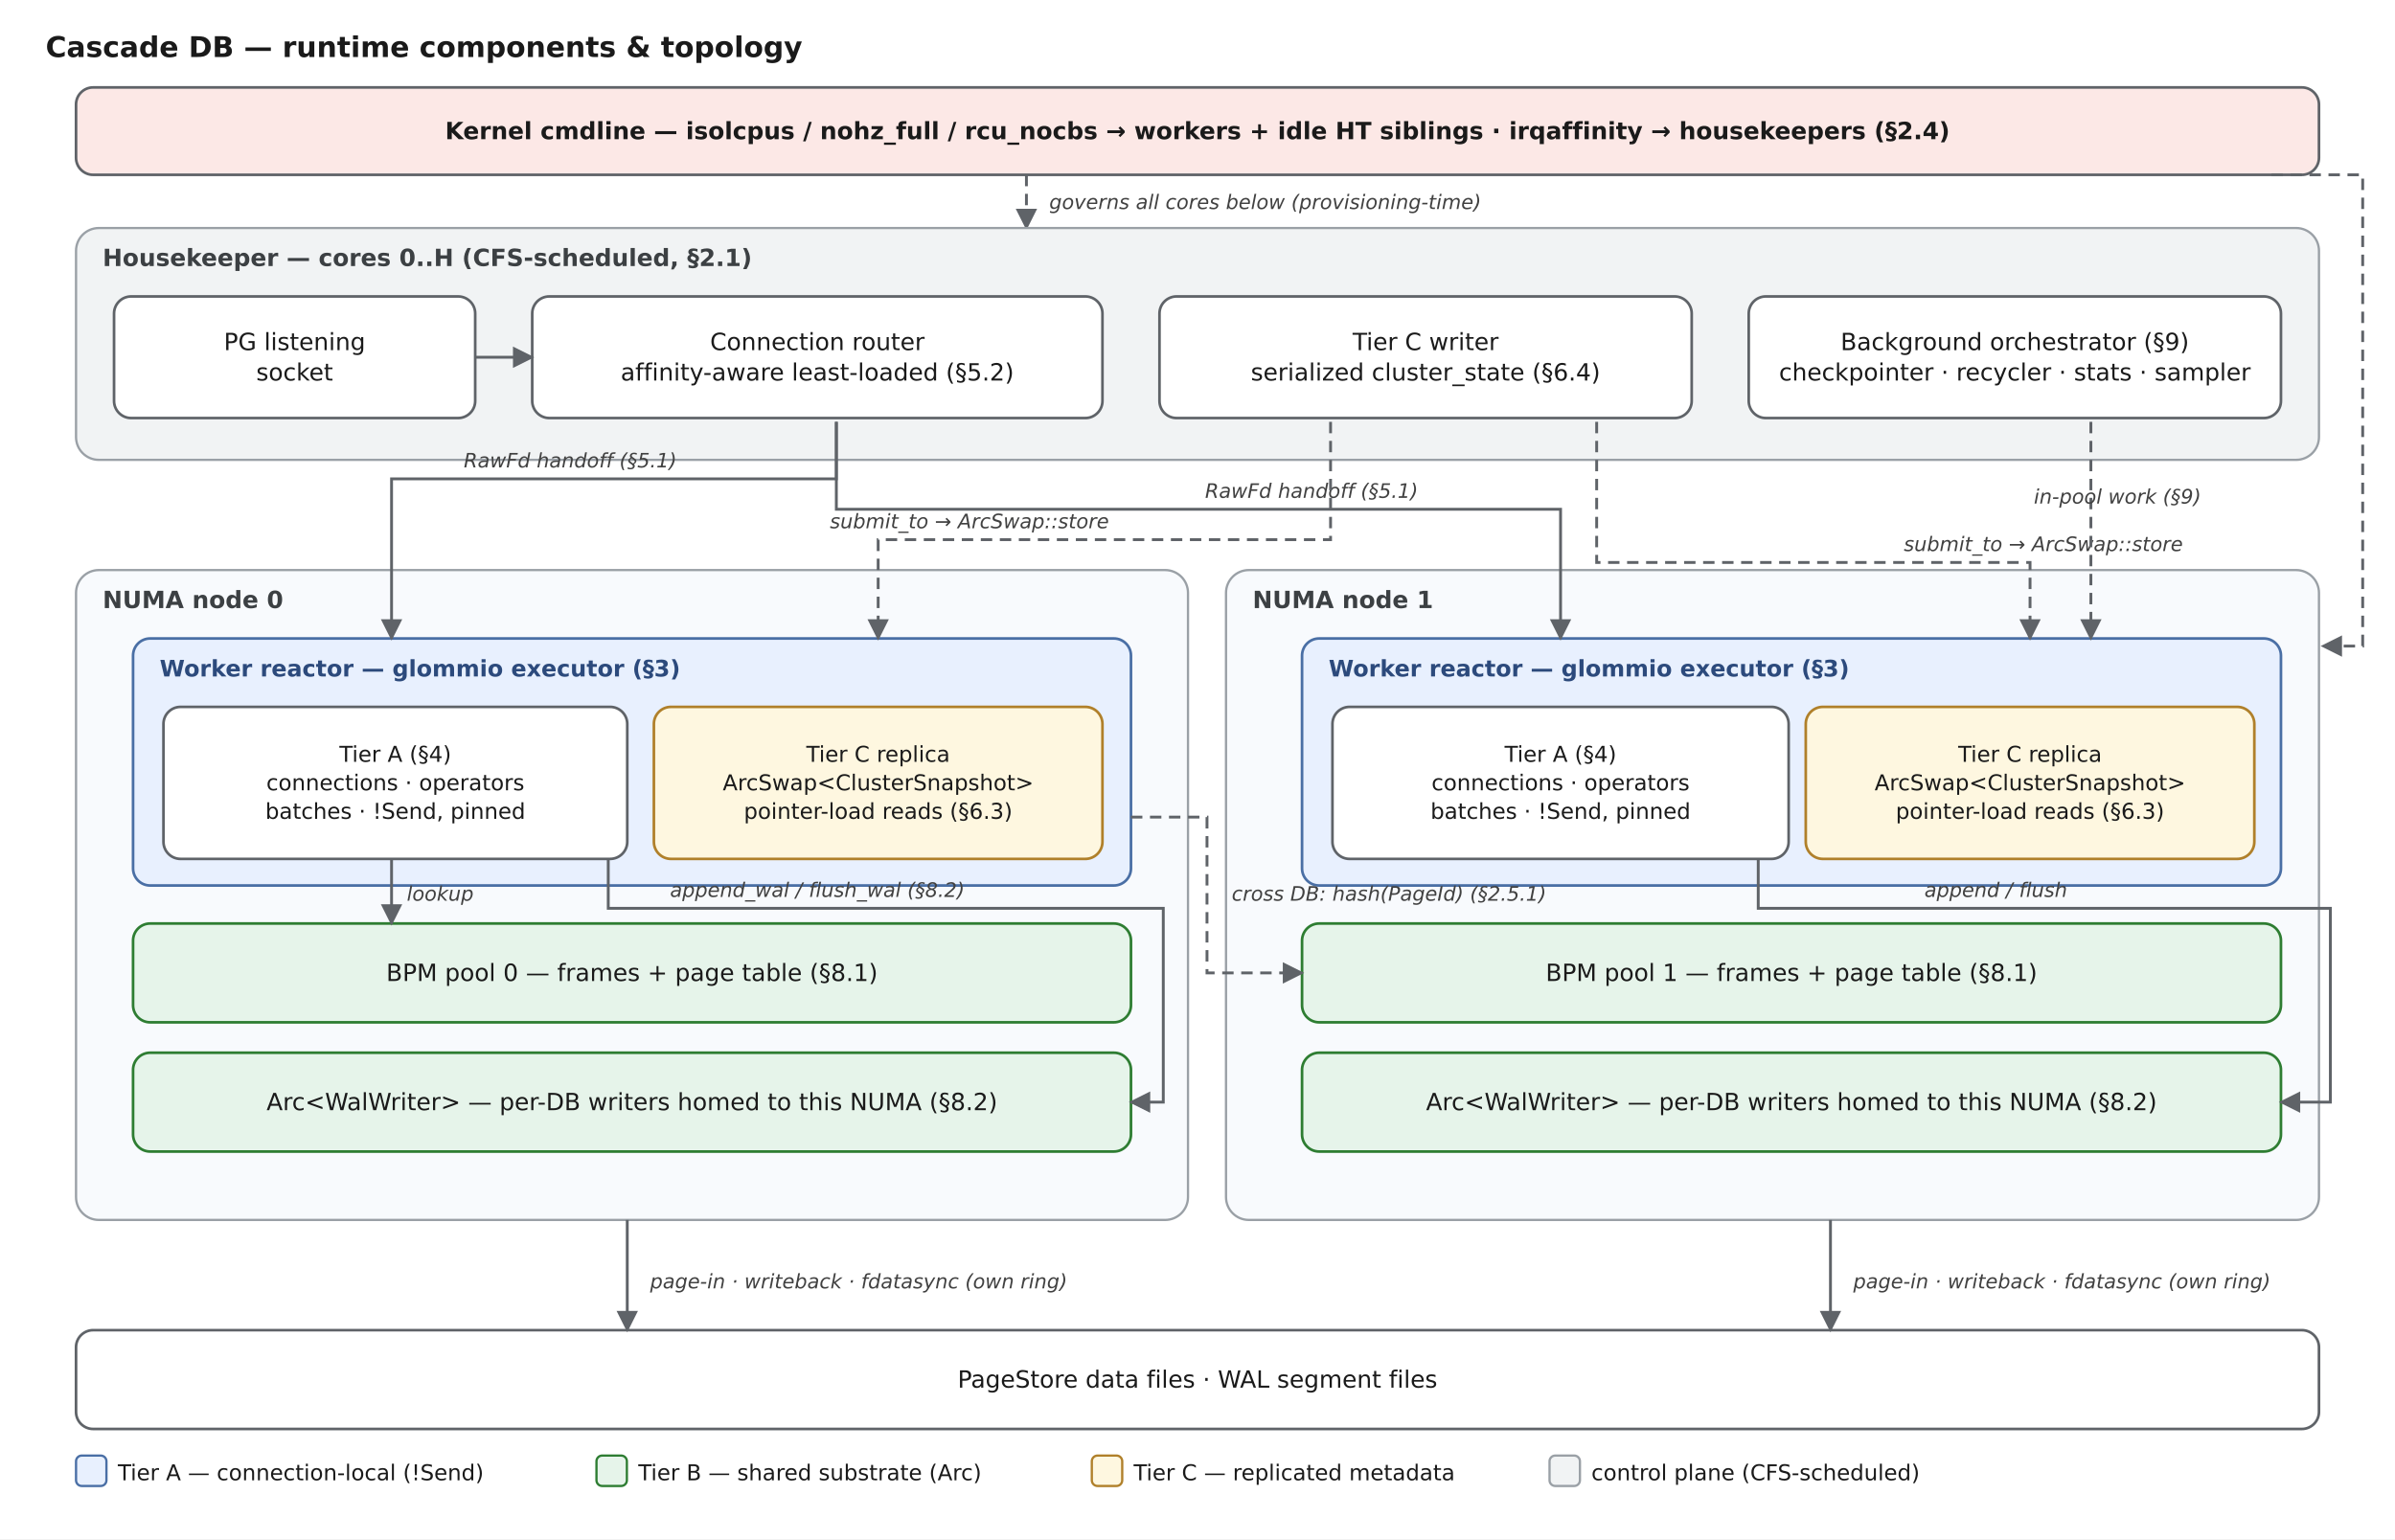
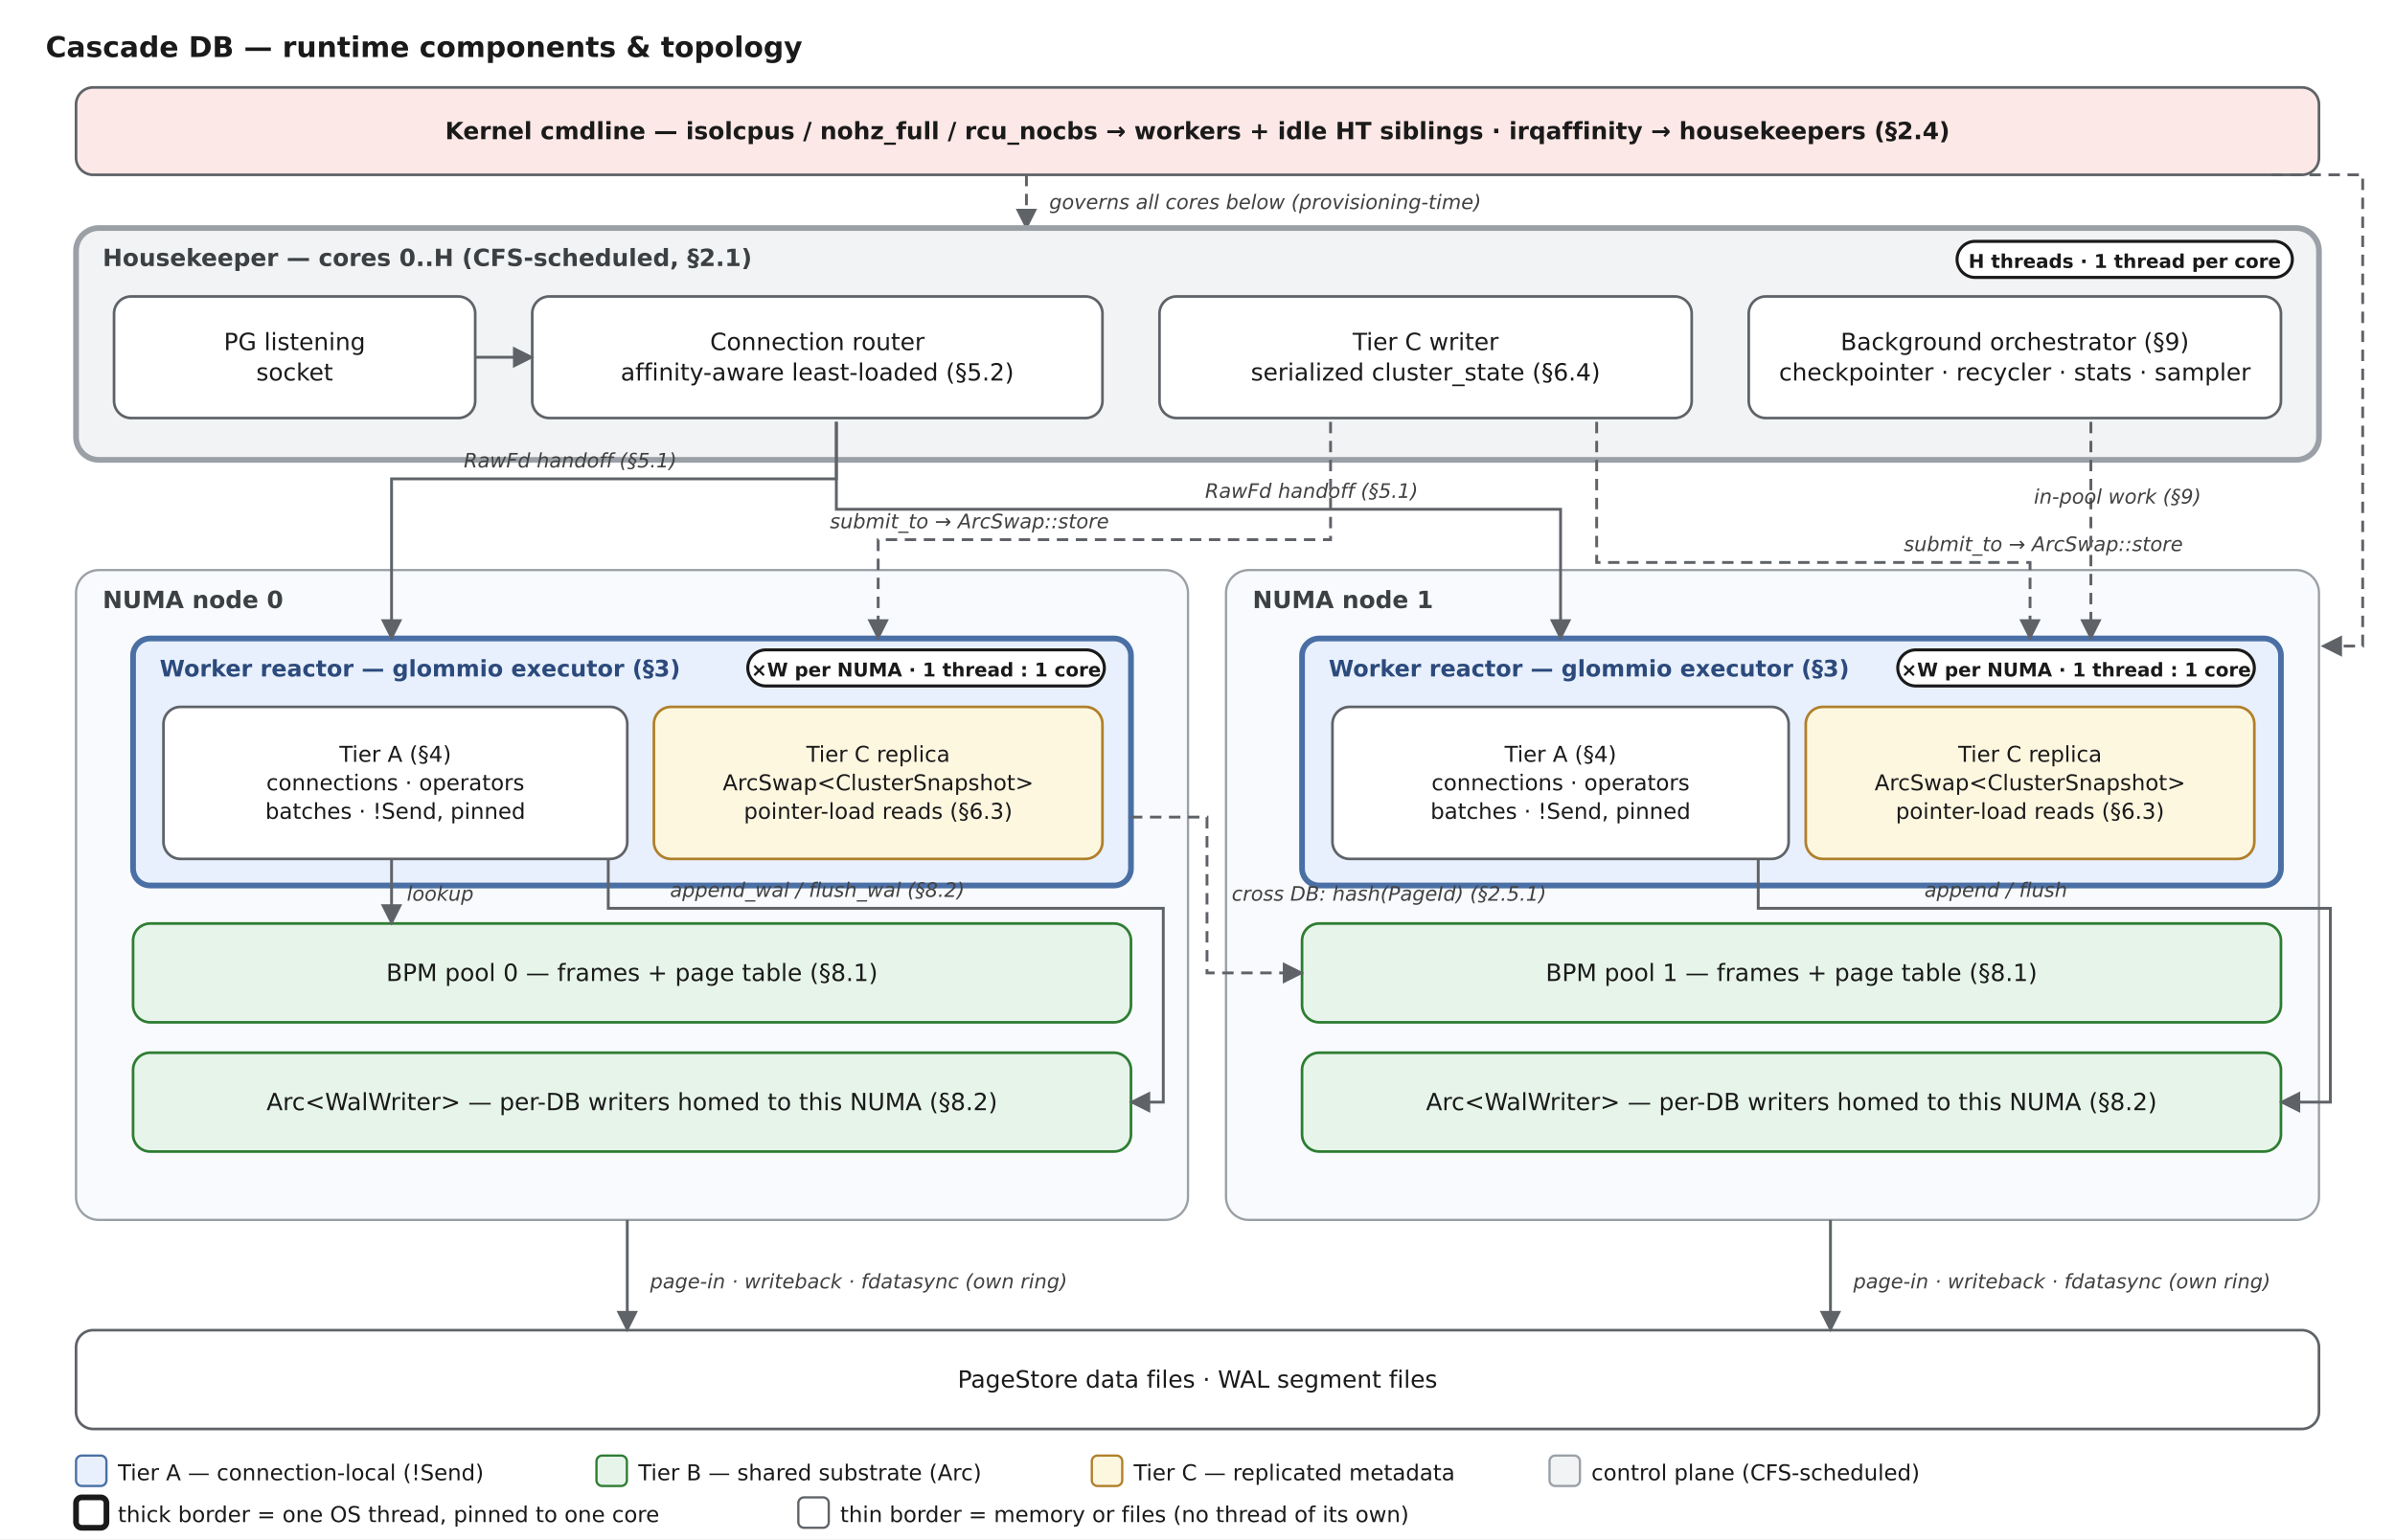
<svg xmlns="http://www.w3.org/2000/svg" width="1260" height="810" viewBox="0 0 1260 810">
  <rect width="1260" height="810" fill="white" />
  <defs>
    <marker id="ah" viewBox="0 0 10 10" refX="9" refY="5" markerWidth="7.5" markerHeight="7.5" orient="auto-start-reverse">
      <path d="M0,0 L10,5 L0,10 z" fill="#5f6368" />
    </marker>
  </defs>
  <text x="24" y="30" font-family="DejaVu Sans, sans-serif" font-size="15" fill="#1a1a1a" text-anchor="start" font-weight="bold">Cascade DB — runtime components &amp; topology</text>
  <rect x="40" y="46" width="1180" height="46" rx="9" fill="#fce8e6" stroke="#5f6368" stroke-width="1.4" />
  <text x="630.0" y="73.25" font-family="DejaVu Sans, sans-serif" font-size="12.5" fill="#1a1a1a" text-anchor="middle" font-weight="bold">Kernel cmdline — isolcpus / nohz_full / rcu_nocbs → workers + idle HT siblings · irqaffinity → housekeepers  (§2.4)</text>
  <polyline points="540,92 540,120" fill="none" stroke="#5f6368" stroke-width="1.5" stroke-dasharray="6,4" marker-end="url(#ah)" />
  <text x="552" y="110" font-family="DejaVu Sans, sans-serif" font-size="10.5" fill="#414141" text-anchor="start" font-style="italic">governs all cores below (provisioning-time)</text>
  <polyline points="1195,92 1243,92 1243,340 1222,340" fill="none" stroke="#5f6368" stroke-width="1.5" stroke-dasharray="6,4" marker-end="url(#ah)" />
-   <rect x="40" y="120" width="1180" height="122" rx="12" fill="#f1f3f4" stroke="#9aa0a6" stroke-width="1.2" />
+   <rect x="40" y="120" width="1180" height="122" rx="12" fill="#f1f3f4" stroke="#9aa0a6" stroke-width="3.0" />
  <text x="54" y="140" font-family="DejaVu Sans, sans-serif" font-size="12.5" fill="#3c4043" text-anchor="start" font-weight="bold">Housekeeper — cores 0..H (CFS-scheduled, §2.1)</text>
+   <rect x="1029.6" y="127" width="176.4" height="19" rx="9.5" fill="#ffffff" stroke="#1a1a1a" stroke-width="1.6" />
+   <text x="1117.8" y="141" font-family="DejaVu Sans, sans-serif" font-size="10" fill="#1a1a1a" text-anchor="middle" font-weight="bold">H threads · 1 thread per core</text>
  <rect x="60" y="156" width="190" height="64" rx="9" fill="#ffffff" stroke="#5f6368" stroke-width="1.4" />
  <text x="155.0" y="184.25" font-family="DejaVu Sans, sans-serif" font-size="12.5" fill="#1a1a1a" text-anchor="middle">PG listening</text>
  <text x="155.0" y="200.25" font-family="DejaVu Sans, sans-serif" font-size="12.5" fill="#1a1a1a" text-anchor="middle">socket</text>
  <rect x="280" y="156" width="300" height="64" rx="9" fill="#ffffff" stroke="#5f6368" stroke-width="1.4" />
  <text x="430.0" y="184.25" font-family="DejaVu Sans, sans-serif" font-size="12.5" fill="#1a1a1a" text-anchor="middle">Connection router</text>
  <text x="430.0" y="200.25" font-family="DejaVu Sans, sans-serif" font-size="12.5" fill="#1a1a1a" text-anchor="middle">affinity-aware least-loaded (§5.2)</text>
  <rect x="610" y="156" width="280" height="64" rx="9" fill="#ffffff" stroke="#5f6368" stroke-width="1.4" />
  <text x="750.0" y="184.25" font-family="DejaVu Sans, sans-serif" font-size="12.5" fill="#1a1a1a" text-anchor="middle">Tier C writer</text>
  <text x="750.0" y="200.25" font-family="DejaVu Sans, sans-serif" font-size="12.5" fill="#1a1a1a" text-anchor="middle">serialized cluster_state (§6.4)</text>
  <rect x="920" y="156" width="280" height="64" rx="9" fill="#ffffff" stroke="#5f6368" stroke-width="1.4" />
  <text x="1060.0" y="184.25" font-family="DejaVu Sans, sans-serif" font-size="12.5" fill="#1a1a1a" text-anchor="middle">Background orchestrator (§9)</text>
  <text x="1060.0" y="200.25" font-family="DejaVu Sans, sans-serif" font-size="12.5" fill="#1a1a1a" text-anchor="middle">checkpointer · recycler · stats · sampler</text>
  <polyline points="250,188 280,188" fill="none" stroke="#5f6368" stroke-width="1.5" marker-end="url(#ah)" />
  <rect x="40" y="300" width="585" height="342" rx="12" fill="#f8fafd" stroke="#9aa0a6" stroke-width="1.2" />
  <text x="54" y="320" font-family="DejaVu Sans, sans-serif" font-size="12.5" fill="#3c4043" text-anchor="start" font-weight="bold">NUMA node 0</text>
-   <rect x="70" y="336" width="525" height="130" rx="9" fill="#e8f0fe" stroke="#4a6fa5" stroke-width="1.4" />
+   <rect x="70" y="336" width="525" height="130" rx="9" fill="#e8f0fe" stroke="#4a6fa5" stroke-width="3.0" />
  <text x="84" y="356" font-family="DejaVu Sans, sans-serif" font-size="12" fill="#2c4a7c" text-anchor="start" font-weight="bold">Worker reactor — glommio executor (§3)</text>
+   <rect x="393.4" y="342" width="187.6" height="19" rx="9.5" fill="#ffffff" stroke="#1a1a1a" stroke-width="1.6" />
+   <text x="487.2" y="356" font-family="DejaVu Sans, sans-serif" font-size="10" fill="#1a1a1a" text-anchor="middle" font-weight="bold">×W per NUMA · 1 thread : 1 core</text>
  <rect x="86" y="372" width="244" height="80" rx="9" fill="#ffffff" stroke="#5f6368" stroke-width="1.4" />
  <text x="208.0" y="400.91" font-family="DejaVu Sans, sans-serif" font-size="11.5" fill="#1a1a1a" text-anchor="middle">Tier A (§4)</text>
  <text x="208.0" y="415.91" font-family="DejaVu Sans, sans-serif" font-size="11.5" fill="#1a1a1a" text-anchor="middle">connections · operators</text>
  <text x="208.0" y="430.91" font-family="DejaVu Sans, sans-serif" font-size="11.5" fill="#1a1a1a" text-anchor="middle">batches · !Send, pinned</text>
  <rect x="344" y="372" width="236" height="80" rx="9" fill="#fef7e0" stroke="#b0802a" stroke-width="1.4" />
  <text x="462.0" y="400.91" font-family="DejaVu Sans, sans-serif" font-size="11.5" fill="#1a1a1a" text-anchor="middle">Tier C replica</text>
  <text x="462.0" y="415.91" font-family="DejaVu Sans, sans-serif" font-size="11.5" fill="#1a1a1a" text-anchor="middle">ArcSwap&lt;ClusterSnapshot&gt;</text>
  <text x="462.0" y="430.91" font-family="DejaVu Sans, sans-serif" font-size="11.5" fill="#1a1a1a" text-anchor="middle">pointer-load reads (§6.3)</text>
  <rect x="70" y="486" width="525" height="52" rx="9" fill="#e6f4ea" stroke="#2e7d32" stroke-width="1.4" />
  <text x="332.5" y="516.25" font-family="DejaVu Sans, sans-serif" font-size="12.5" fill="#1a1a1a" text-anchor="middle">BPM pool 0 — frames + page table (§8.1)</text>
  <rect x="70" y="554" width="525" height="52" rx="9" fill="#e6f4ea" stroke="#2e7d32" stroke-width="1.4" />
  <text x="332.5" y="584.25" font-family="DejaVu Sans, sans-serif" font-size="12.5" fill="#1a1a1a" text-anchor="middle">Arc&lt;WalWriter&gt; — per-DB writers homed to this NUMA (§8.2)</text>
  <rect x="645" y="300" width="575" height="342" rx="12" fill="#f8fafd" stroke="#9aa0a6" stroke-width="1.2" />
  <text x="659" y="320" font-family="DejaVu Sans, sans-serif" font-size="12.5" fill="#3c4043" text-anchor="start" font-weight="bold">NUMA node 1</text>
-   <rect x="685" y="336" width="515" height="130" rx="9" fill="#e8f0fe" stroke="#4a6fa5" stroke-width="1.4" />
+   <rect x="685" y="336" width="515" height="130" rx="9" fill="#e8f0fe" stroke="#4a6fa5" stroke-width="3.0" />
  <text x="699" y="356" font-family="DejaVu Sans, sans-serif" font-size="12" fill="#2c4a7c" text-anchor="start" font-weight="bold">Worker reactor — glommio executor (§3)</text>
+   <rect x="998.4" y="342" width="187.6" height="19" rx="9.5" fill="#ffffff" stroke="#1a1a1a" stroke-width="1.6" />
+   <text x="1092.2" y="356" font-family="DejaVu Sans, sans-serif" font-size="10" fill="#1a1a1a" text-anchor="middle" font-weight="bold">×W per NUMA · 1 thread : 1 core</text>
  <rect x="701" y="372" width="240" height="80" rx="9" fill="#ffffff" stroke="#5f6368" stroke-width="1.4" />
  <text x="821.0" y="400.91" font-family="DejaVu Sans, sans-serif" font-size="11.5" fill="#1a1a1a" text-anchor="middle">Tier A (§4)</text>
  <text x="821.0" y="415.91" font-family="DejaVu Sans, sans-serif" font-size="11.5" fill="#1a1a1a" text-anchor="middle">connections · operators</text>
  <text x="821.0" y="430.91" font-family="DejaVu Sans, sans-serif" font-size="11.5" fill="#1a1a1a" text-anchor="middle">batches · !Send, pinned</text>
  <rect x="950" y="372" width="236" height="80" rx="9" fill="#fef7e0" stroke="#b0802a" stroke-width="1.4" />
  <text x="1068.0" y="400.91" font-family="DejaVu Sans, sans-serif" font-size="11.5" fill="#1a1a1a" text-anchor="middle">Tier C replica</text>
  <text x="1068.0" y="415.91" font-family="DejaVu Sans, sans-serif" font-size="11.5" fill="#1a1a1a" text-anchor="middle">ArcSwap&lt;ClusterSnapshot&gt;</text>
  <text x="1068.0" y="430.91" font-family="DejaVu Sans, sans-serif" font-size="11.5" fill="#1a1a1a" text-anchor="middle">pointer-load reads (§6.3)</text>
  <rect x="685" y="486" width="515" height="52" rx="9" fill="#e6f4ea" stroke="#2e7d32" stroke-width="1.4" />
  <text x="942.5" y="516.25" font-family="DejaVu Sans, sans-serif" font-size="12.5" fill="#1a1a1a" text-anchor="middle">BPM pool 1 — frames + page table (§8.1)</text>
  <rect x="685" y="554" width="515" height="52" rx="9" fill="#e6f4ea" stroke="#2e7d32" stroke-width="1.4" />
  <text x="942.5" y="584.25" font-family="DejaVu Sans, sans-serif" font-size="12.5" fill="#1a1a1a" text-anchor="middle">Arc&lt;WalWriter&gt; — per-DB writers homed to this NUMA (§8.2)</text>
  <rect x="40" y="700" width="1180" height="52" rx="9" fill="#ffffff" stroke="#5f6368" stroke-width="1.4" />
  <text x="630.0" y="730.25" font-family="DejaVu Sans, sans-serif" font-size="12.5" fill="#1a1a1a" text-anchor="middle">PageStore data files · WAL segment files</text>
  <polyline points="440,222 440,252 206,252 206,336" fill="none" stroke="#5f6368" stroke-width="1.5" marker-end="url(#ah)" />
  <text x="300" y="246" font-family="DejaVu Sans, sans-serif" font-size="10.5" fill="#414141" text-anchor="middle" font-style="italic">RawFd handoff (§5.1)</text>
  <polyline points="440,222 440,268 821,268 821,336" fill="none" stroke="#5f6368" stroke-width="1.5" marker-end="url(#ah)" />
  <text x="690" y="262" font-family="DejaVu Sans, sans-serif" font-size="10.5" fill="#414141" text-anchor="middle" font-style="italic">RawFd handoff (§5.1)</text>
  <polyline points="700,222 700,284 462,284 462,336" fill="none" stroke="#5f6368" stroke-width="1.5" stroke-dasharray="6,4" marker-end="url(#ah)" />
  <text x="510" y="278" font-family="DejaVu Sans, sans-serif" font-size="10.5" fill="#414141" text-anchor="middle" font-style="italic">submit_to → ArcSwap::store</text>
  <polyline points="840,222 840,296 1068,296 1068,336" fill="none" stroke="#5f6368" stroke-width="1.5" stroke-dasharray="6,4" marker-end="url(#ah)" />
  <text x="1075" y="290" font-family="DejaVu Sans, sans-serif" font-size="10.5" fill="#414141" text-anchor="middle" font-style="italic">submit_to → ArcSwap::store</text>
  <polyline points="1100,222 1100,336" fill="none" stroke="#5f6368" stroke-width="1.5" stroke-dasharray="6,4" marker-end="url(#ah)" />
  <text x="1070" y="265" font-family="DejaVu Sans, sans-serif" font-size="10.5" fill="#414141" text-anchor="start" font-style="italic">in-pool work (§9)</text>
  <polyline points="206,452 206,486" fill="none" stroke="#5f6368" stroke-width="1.5" marker-end="url(#ah)" />
  <text x="214" y="474" font-family="DejaVu Sans, sans-serif" font-size="10.5" fill="#414141" text-anchor="start" font-style="italic">lookup</text>
  <polyline points="320,452 320,478 612,478 612,580 595,580" fill="none" stroke="#5f6368" stroke-width="1.5" marker-end="url(#ah)" />
  <text x="430" y="472" font-family="DejaVu Sans, sans-serif" font-size="10.5" fill="#414141" text-anchor="middle" font-style="italic">append_wal / flush_wal (§8.2)</text>
  <polyline points="925,452 925,478 1226,478 1226,580 1200,580" fill="none" stroke="#5f6368" stroke-width="1.5" marker-end="url(#ah)" />
  <text x="1050" y="472" font-family="DejaVu Sans, sans-serif" font-size="10.5" fill="#414141" text-anchor="middle" font-style="italic">append / flush</text>
  <polyline points="330,642 330,700" fill="none" stroke="#5f6368" stroke-width="1.5" marker-end="url(#ah)" />
  <text x="342" y="678" font-family="DejaVu Sans, sans-serif" font-size="10.5" fill="#414141" text-anchor="start" font-style="italic">page-in · writeback · fdatasync (own ring)</text>
  <polyline points="963,642 963,700" fill="none" stroke="#5f6368" stroke-width="1.5" marker-end="url(#ah)" />
  <text x="975" y="678" font-family="DejaVu Sans, sans-serif" font-size="10.5" fill="#414141" text-anchor="start" font-style="italic">page-in · writeback · fdatasync (own ring)</text>
  <polyline points="595,430 635,430 635,512 685,512" fill="none" stroke="#5f6368" stroke-width="1.5" stroke-dasharray="6,4" marker-end="url(#ah)" />
  <text x="648" y="474" font-family="DejaVu Sans, sans-serif" font-size="10.5" fill="#414141" text-anchor="start" font-style="italic">cross DB: hash(PageId) (§2.5.1)</text>
  <rect x="40" y="766" width="16" height="16" rx="3" fill="#e8f0fe" stroke="#4a6fa5" stroke-width="1.2" />
  <text x="62" y="779" font-family="DejaVu Sans, sans-serif" font-size="11.5" fill="#1a1a1a" text-anchor="start">Tier A — connection-local (!Send)</text>
  <rect x="313.8" y="766" width="16" height="16" rx="3" fill="#e6f4ea" stroke="#2e7d32" stroke-width="1.2" />
  <text x="335.8" y="779" font-family="DejaVu Sans, sans-serif" font-size="11.5" fill="#1a1a1a" text-anchor="start">Tier B — shared substrate (Arc)</text>
  <rect x="574.4" y="766" width="16" height="16" rx="3" fill="#fef7e0" stroke="#b0802a" stroke-width="1.2" />
  <text x="596.4" y="779" font-family="DejaVu Sans, sans-serif" font-size="11.5" fill="#1a1a1a" text-anchor="start">Tier C — replicated metadata</text>
  <rect x="815.2" y="766" width="16" height="16" rx="3" fill="#f1f3f4" stroke="#9aa0a6" stroke-width="1.2" />
  <text x="837.2" y="779" font-family="DejaVu Sans, sans-serif" font-size="11.5" fill="#1a1a1a" text-anchor="start">control plane (CFS-scheduled)</text>
+   <rect x="40" y="788" width="16" height="16" rx="3" fill="none" stroke="#1a1a1a" stroke-width="3" />
+   <text x="62" y="801" font-family="DejaVu Sans, sans-serif" font-size="11.5" fill="#1a1a1a" text-anchor="start">thick border = one OS thread, pinned to one core</text>
+   <rect x="420" y="788" width="16" height="16" rx="3" fill="#ffffff" stroke="#5f6368" stroke-width="1.2" />
+   <text x="442" y="801" font-family="DejaVu Sans, sans-serif" font-size="11.5" fill="#1a1a1a" text-anchor="start">thin border = memory or files (no thread of its own)</text>
</svg>
